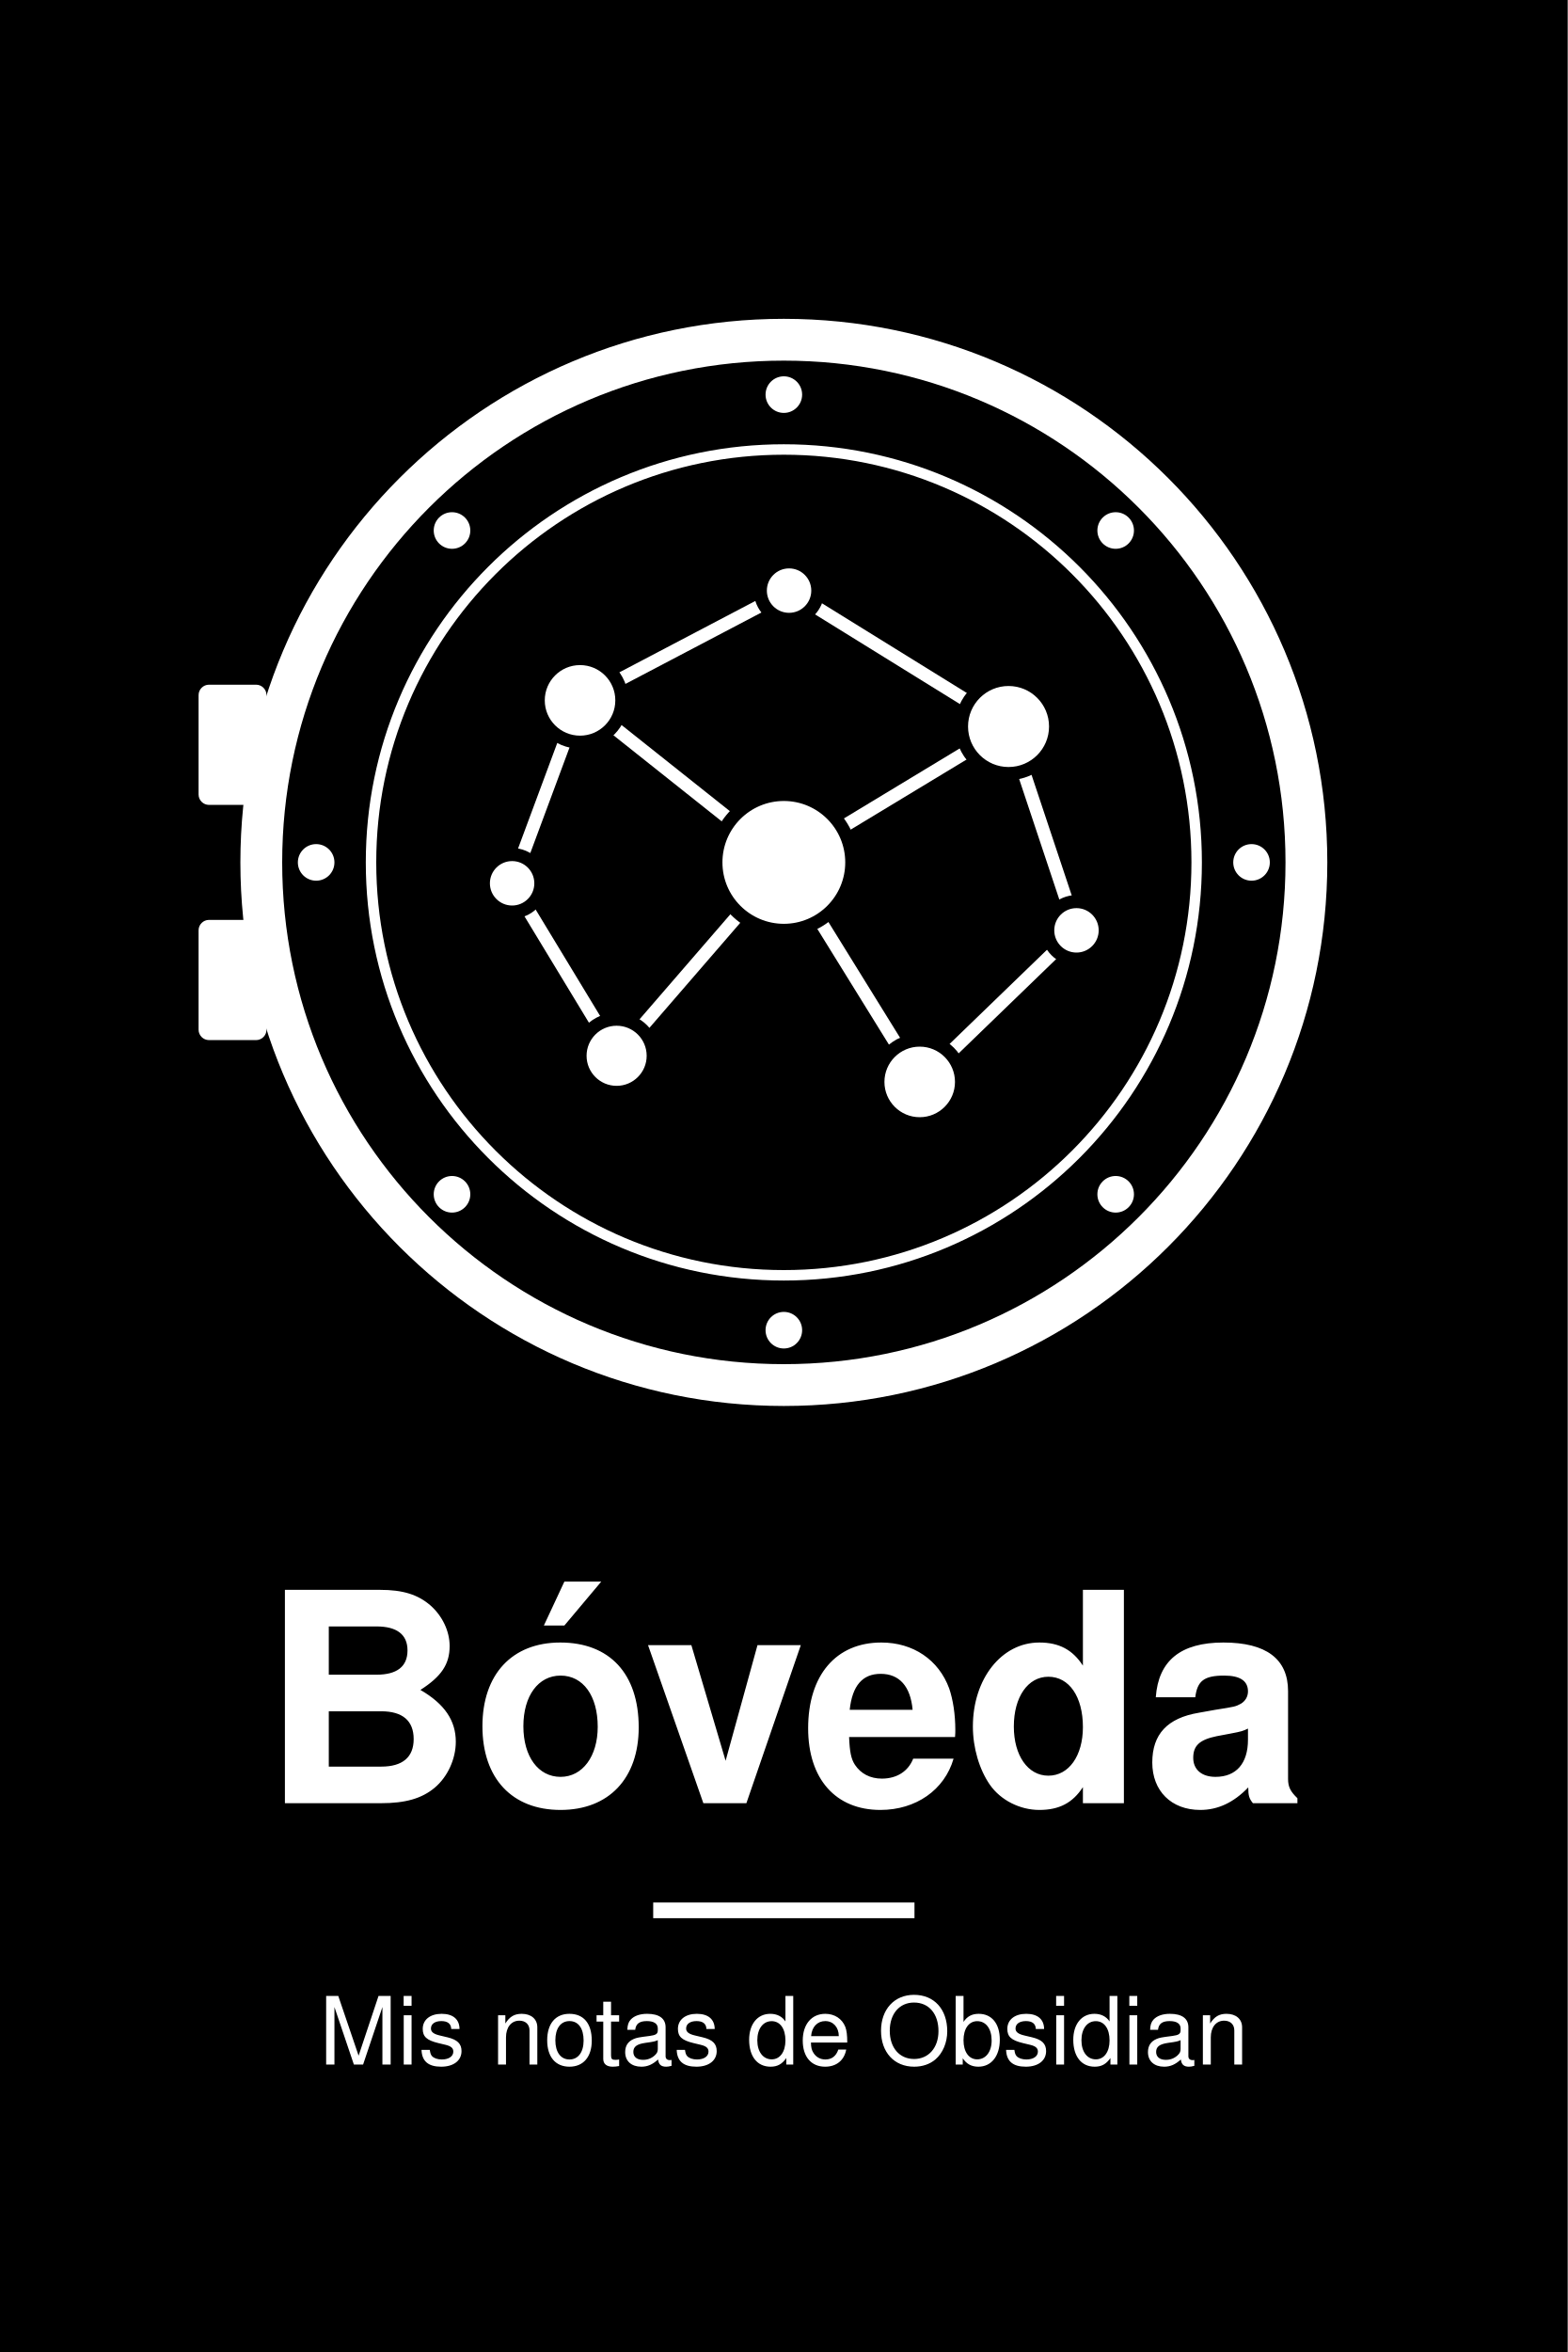
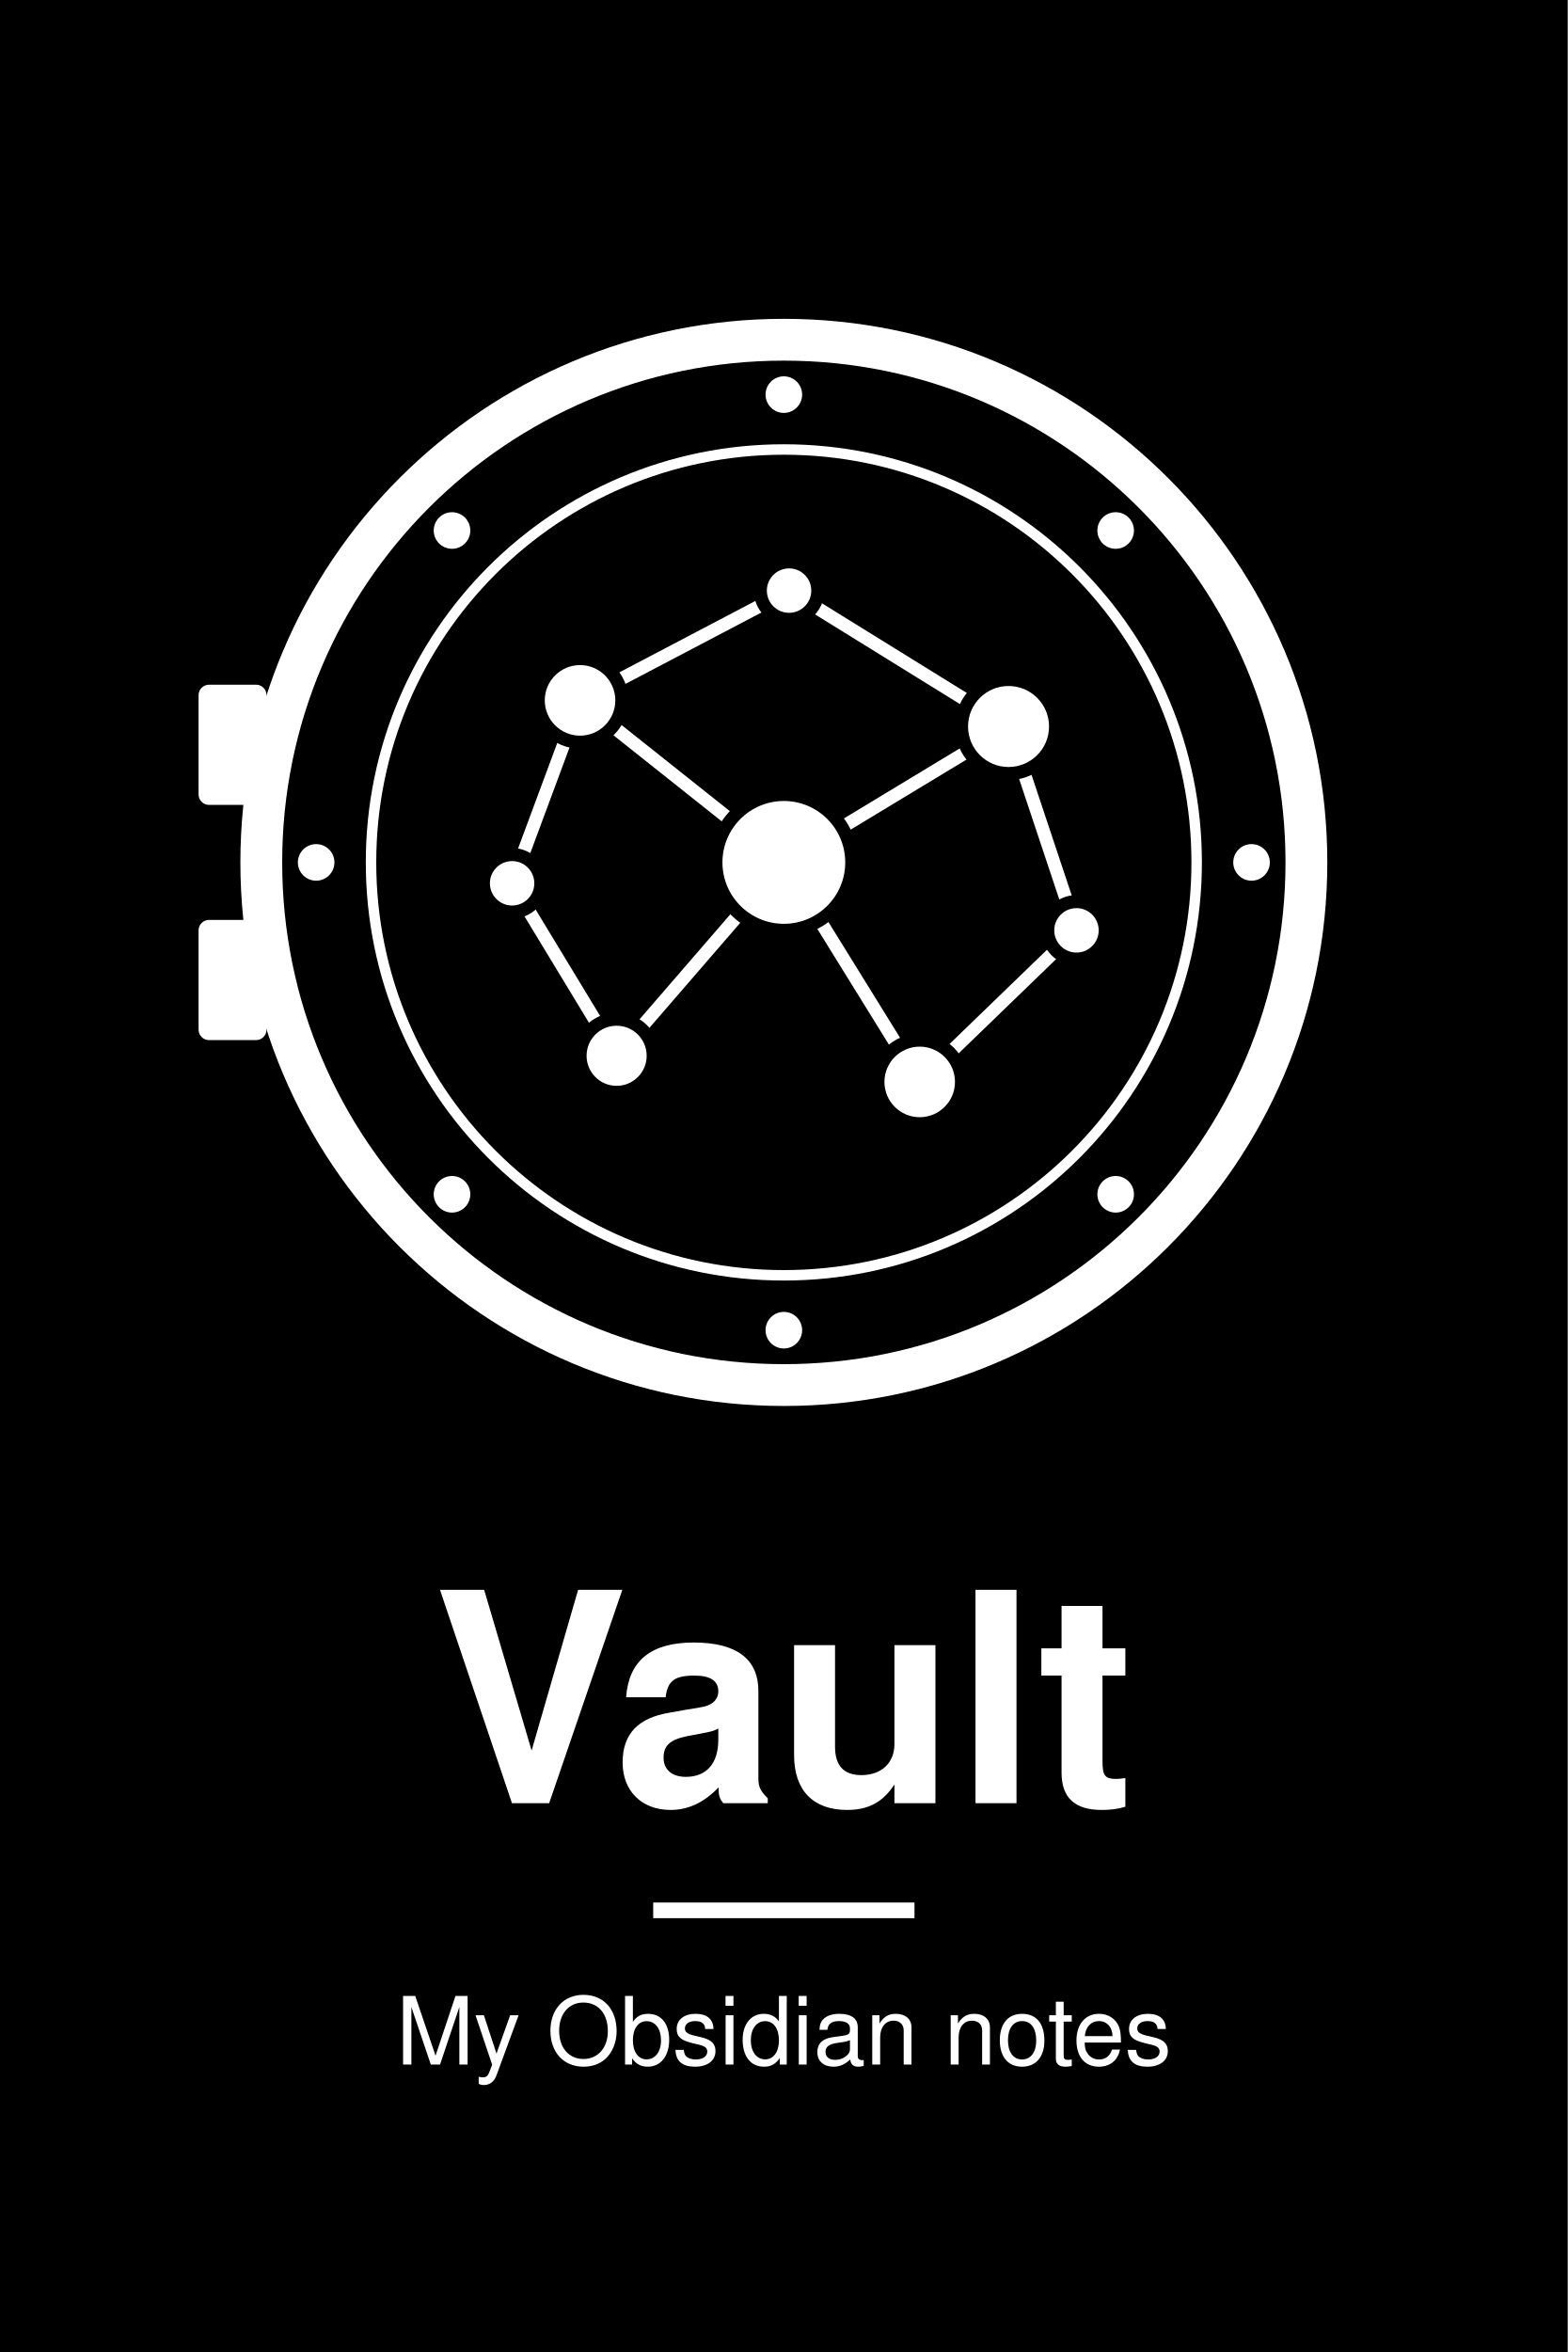
<svg xmlns="http://www.w3.org/2000/svg" width="600" height="900" viewBox="0 0 600 900">
  <rect width="600" height="900" fill="#000" />
  <g fill="#fff">
    <rect x="76" y="262" width="26" height="46" rx="4" />
    <rect x="76" y="352" width="26" height="46" rx="4" />
  </g>
  <circle cx="300" cy="330" r="200" fill="none" stroke="#fff" stroke-width="16" />
  <circle cx="300" cy="330" r="158" fill="none" stroke="#fff" stroke-width="4" />
  <g fill="#fff">
    <circle cx="300" cy="151" r="7" />
    <circle cx="427" cy="203" r="7" />
    <circle cx="479" cy="330" r="7" />
    <circle cx="427" cy="457" r="7" />
    <circle cx="300" cy="509" r="7" />
    <circle cx="173" cy="457" r="7" />
    <circle cx="121" cy="330" r="7" />
    <circle cx="173" cy="203" r="7" />
  </g>
  <g stroke="#fff" stroke-width="5" stroke-linecap="round">
    <line x1="300" y1="330" x2="222" y2="268" />
    <line x1="300" y1="330" x2="386" y2="278" />
    <line x1="300" y1="330" x2="352" y2="414" />
    <line x1="300" y1="330" x2="236" y2="404" />
    <line x1="222" y1="268" x2="302" y2="226" />
    <line x1="386" y1="278" x2="302" y2="226" />
    <line x1="386" y1="278" x2="412" y2="356" />
    <line x1="352" y1="414" x2="412" y2="356" />
    <line x1="236" y1="404" x2="196" y2="338" />
    <line x1="222" y1="268" x2="196" y2="338" />
  </g>
  <g fill="#fff" stroke="#000" stroke-width="5">
    <circle cx="300" cy="330" r="26" />
    <circle cx="222" cy="268" r="16" />
    <circle cx="386" cy="278" r="18" />
    <circle cx="352" cy="414" r="16" />
    <circle cx="236" cy="404" r="14" />
    <circle cx="302" cy="226" r="11" />
    <circle cx="412" cy="356" r="11" />
    <circle cx="196" cy="338" r="11" />
  </g>
-   <text x="300" y="690" font-family="Helvetica Neue, Helvetica, Arial, sans-serif" font-weight="bold" font-size="112" fill="#fff" text-anchor="middle">Bóveda</text>
+   <text x="300" y="690" font-family="Helvetica Neue, Helvetica, Arial, sans-serif" font-weight="bold" font-size="112" fill="#fff" text-anchor="middle">Vault</text>
  <rect x="250" y="728" width="100" height="6" fill="#fff" />
-   <text x="300" y="790" font-family="Helvetica Neue, Helvetica, Arial, sans-serif" font-size="36" fill="#fff" text-anchor="middle">Mis notas de Obsidian</text>
+   <text x="300" y="790" font-family="Helvetica Neue, Helvetica, Arial, sans-serif" font-size="36" fill="#fff" text-anchor="middle">My Obsidian notes</text>
</svg>
